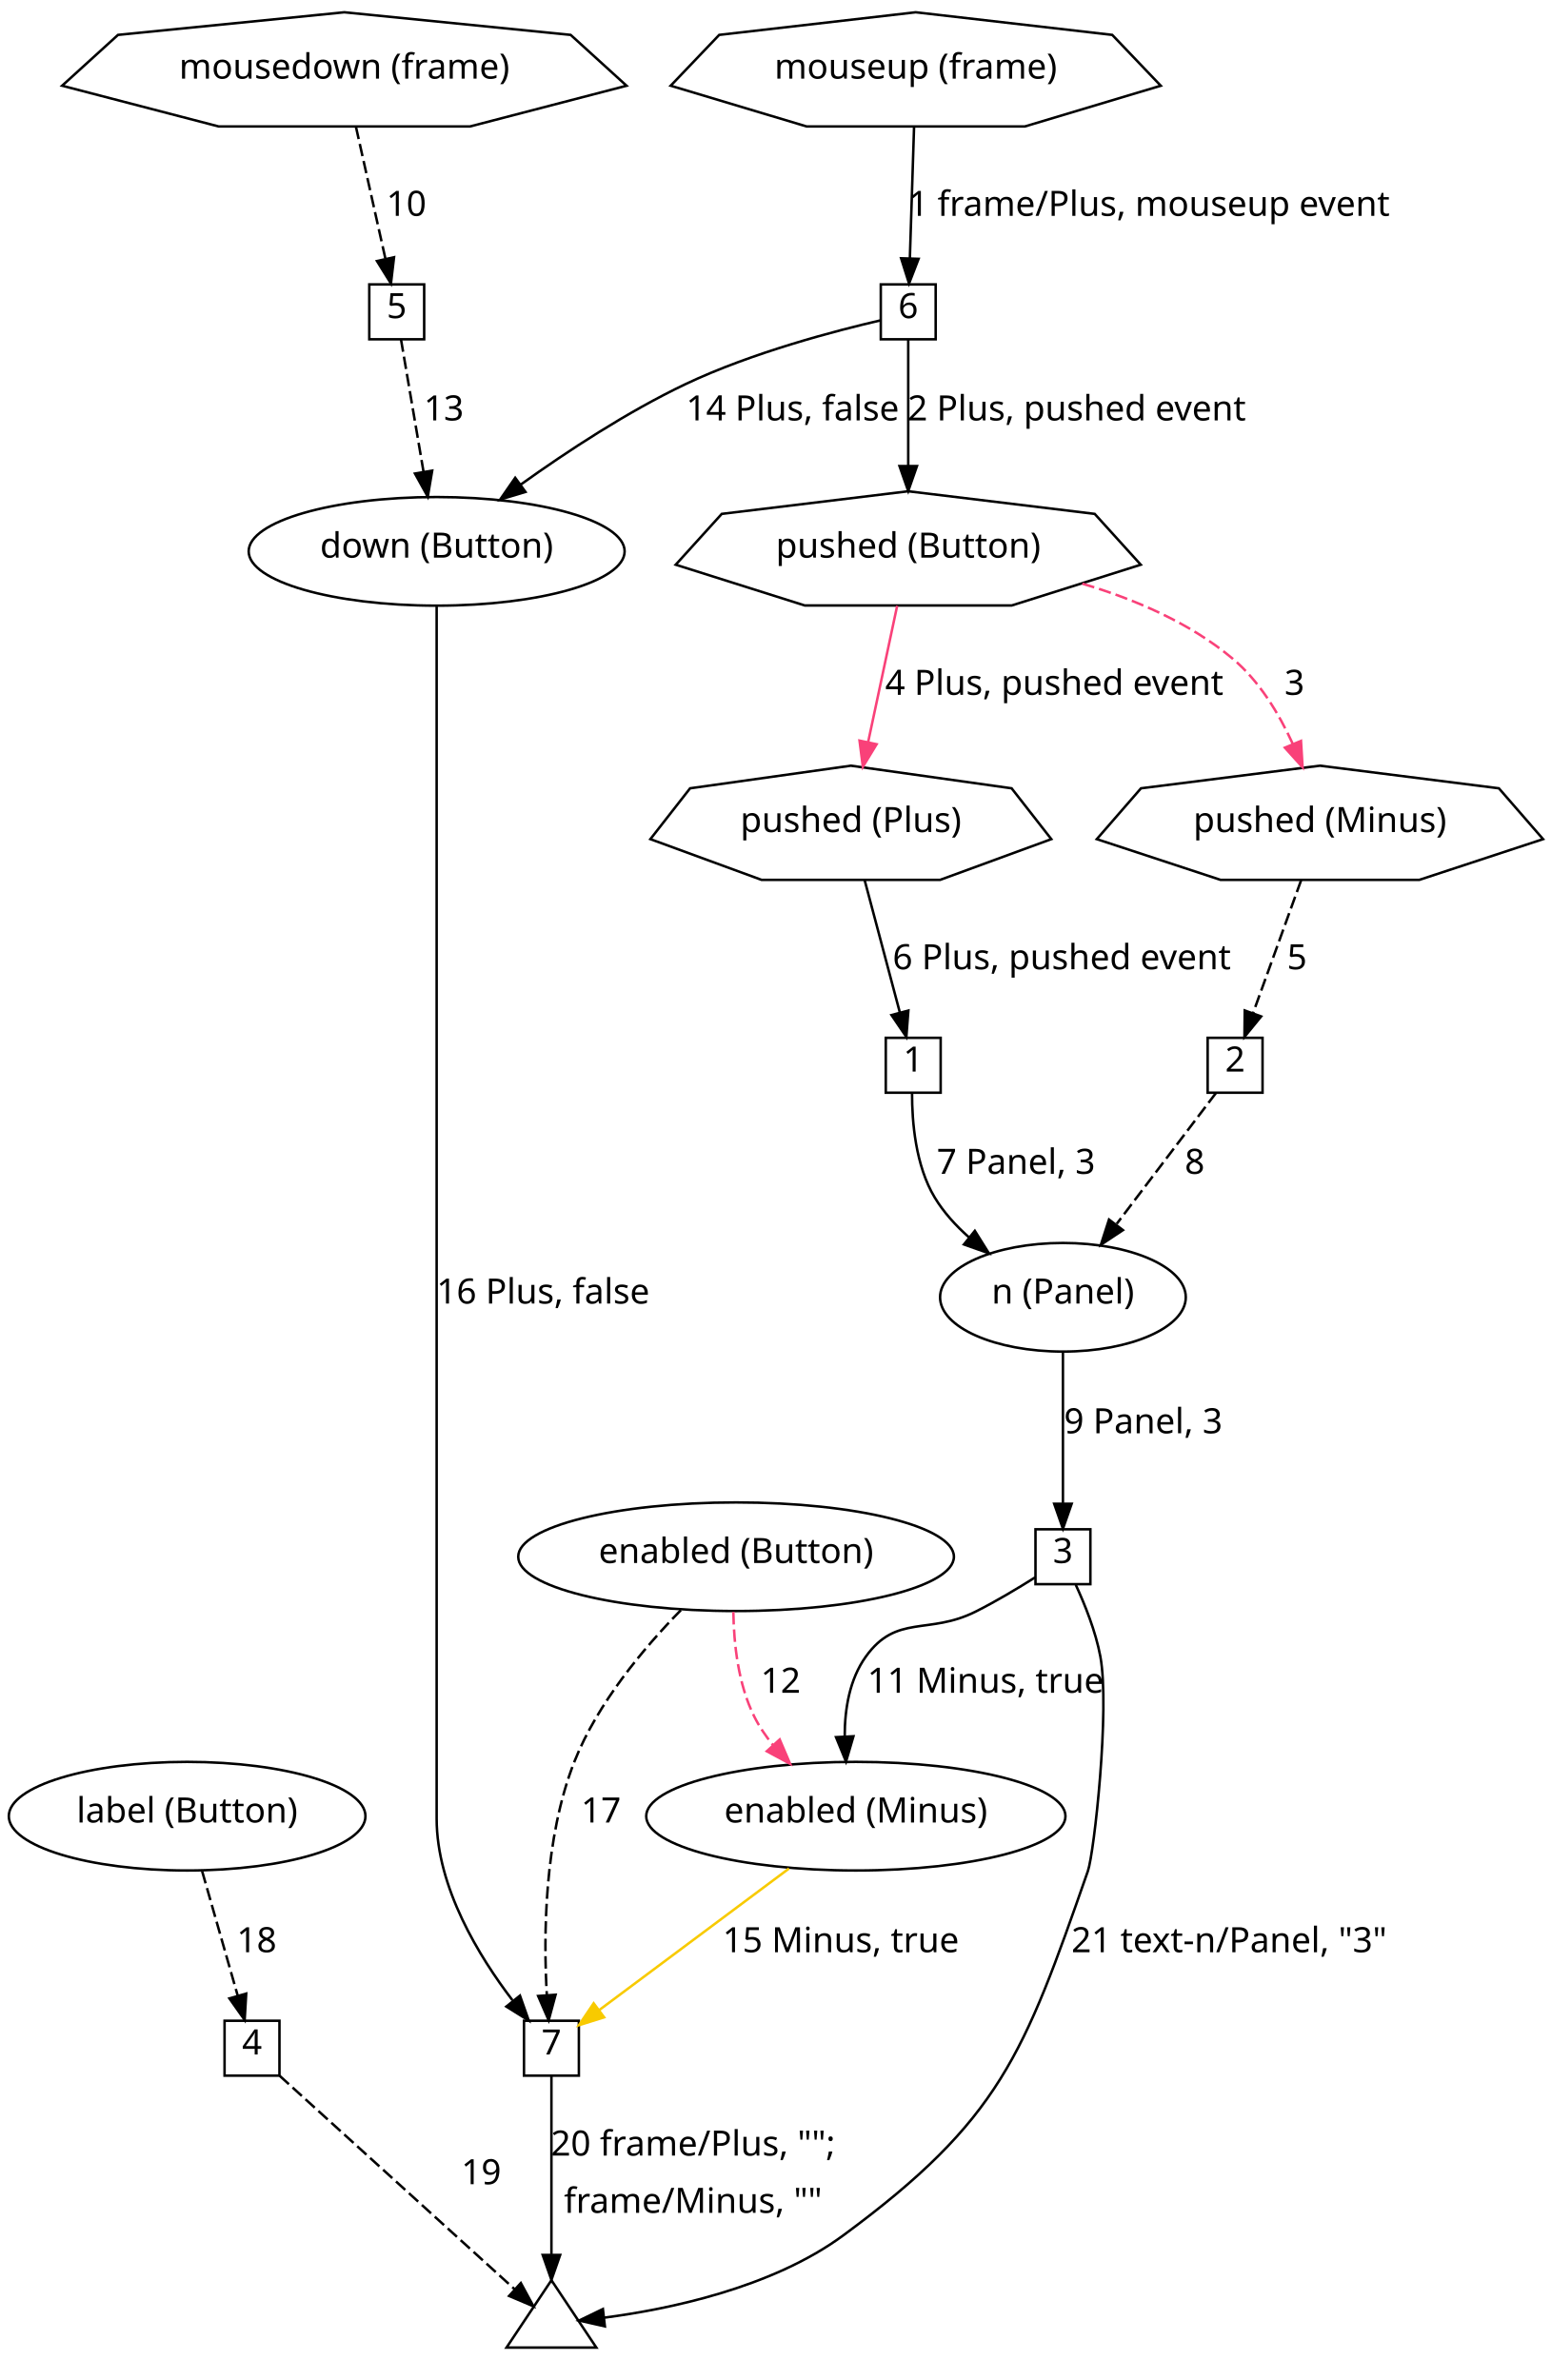
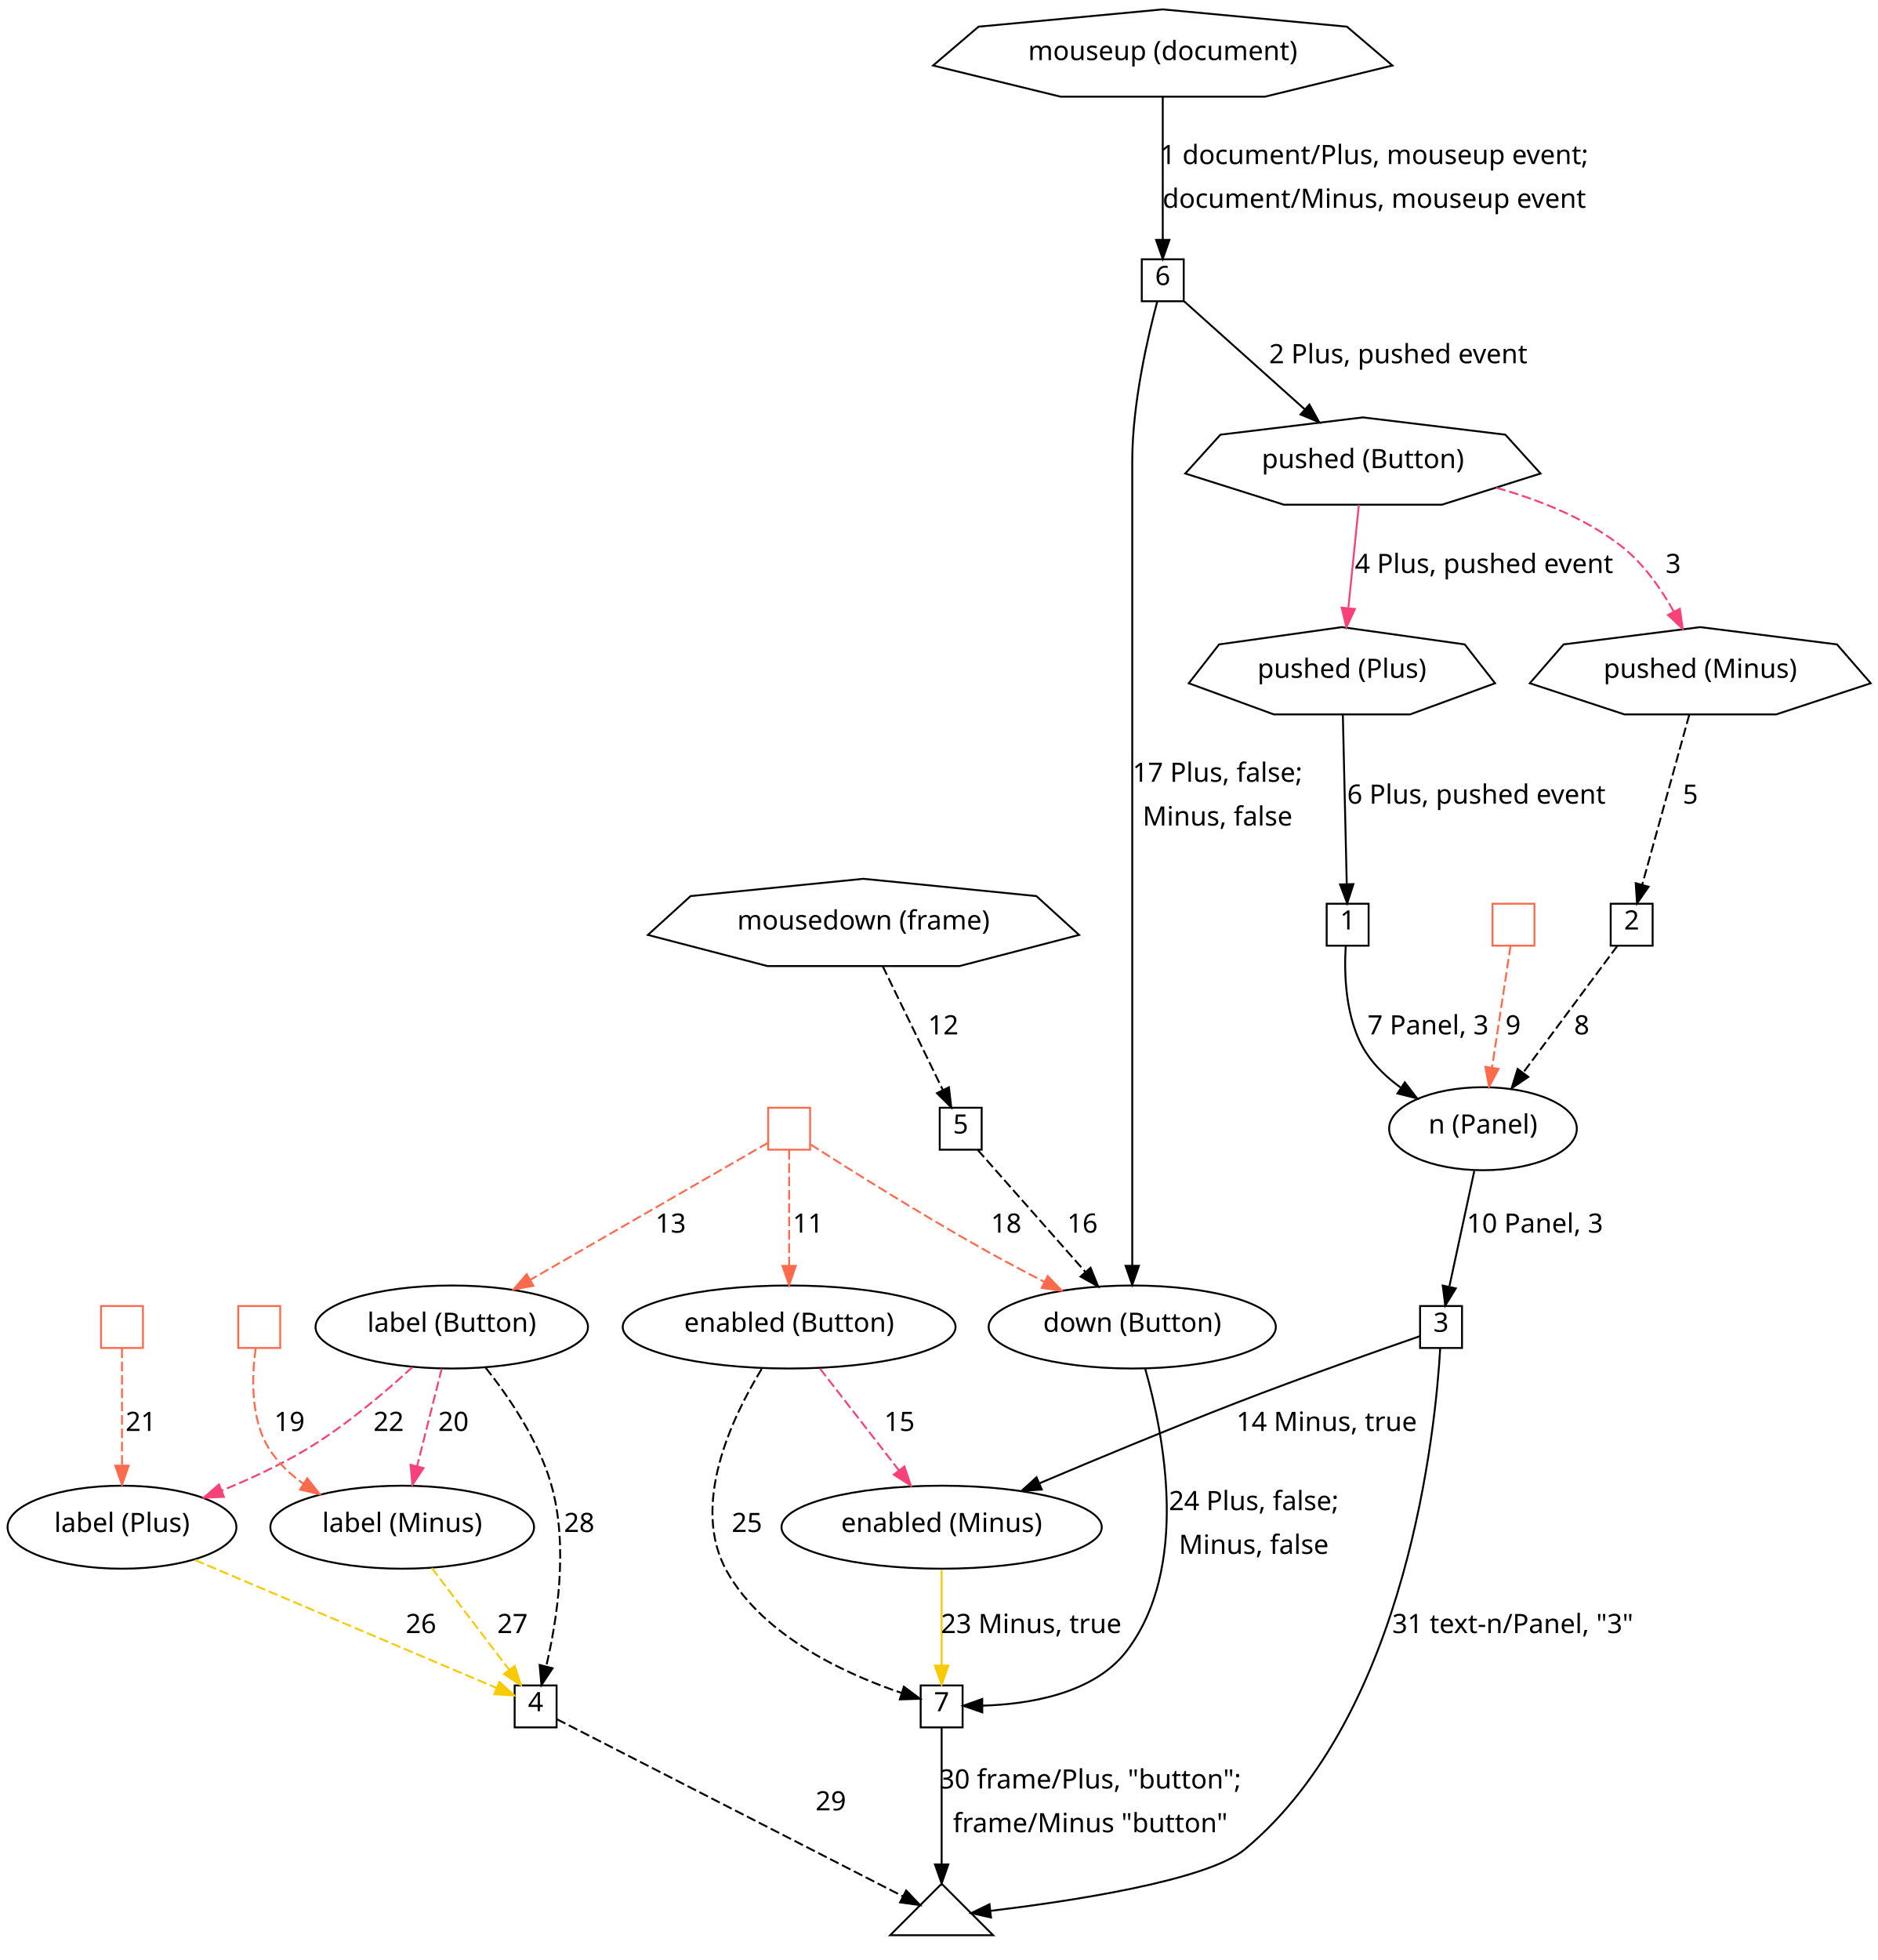
- <svg xmlns="http://www.w3.org/2000/svg" width="622pt" height="954pt" viewBox="0.00 0.00 622.00 954.00">
-   <g id="graph0" class="graph" transform="scale(1 1) rotate(0) translate(4 950)">
-     <polygon fill="white" stroke="white" points="-4,4 -4,-950 618,-950 618,4 -4,4" />
+ <svg xmlns="http://www.w3.org/2000/svg" width="985pt" height="1028pt" viewBox="0.00 0.00 985.00 1028.00">
+   <g id="graph0" class="graph" transform="scale(1 1) rotate(0) translate(4 1024)">
+     <polygon fill="white" stroke="white" points="-4,4 -4,-1024 981,-1024 981,4 -4,4" />
    <g id="node1" class="node">
-       <polygon fill="none" stroke="black" points="217,-36 199,-9 235,-9 217,-36" />
+       <polygon fill="none" stroke="black" points="490,-36 463,-9 517,-9 490,-36" />
    </g>
    <g id="node2" class="node">
-       <polygon fill="none" stroke="black" points="108,-140 86,-140 86,-118 108,-118 108,-140" />
-       <text text-anchor="middle" x="97" y="-126.474" font-family="Avenir Next" font-size="14.00">4</text>
+       <polygon fill="none" stroke="#ff6a4d" points="421,-443 399,-443 399,-421 421,-421 421,-443" />
+     </g>
+     <g id="node3" class="node">
+       <ellipse fill="none" stroke="black" cx="233" cy="-328" rx="71.467" ry="21.769" />
+       <text text-anchor="middle" x="233" y="-325.474" font-family="Avenir Next" font-size="14.00">label (Button)</text>
+     </g>
+     <g id="edge13" class="edge">
+       <path fill="none" stroke="#ff6a4d" stroke-dasharray="5,2" d="M398.928,-424.619C374.512,-410.55 314.991,-376.249 274.295,-352.797" />
+       <polygon fill="#ff6a4d" stroke="#ff6a4d" points="275.82,-349.636 265.408,-347.676 272.325,-355.701 275.82,-349.636" />
+       <text text-anchor="middle" x="347.87" y="-377.474" font-family="Avenir Next" font-size="14.00"> 13</text>
+     </g>
+     <g id="node4" class="node">
+       <ellipse fill="none" stroke="black" cx="410" cy="-328" rx="87.305" ry="21.769" />
+       <text text-anchor="middle" x="410" y="-325.474" font-family="Avenir Next" font-size="14.00">enabled (Button)</text>
+     </g>
+     <g id="edge11" class="edge">
+       <path fill="none" stroke="#ff6a4d" stroke-dasharray="5,2" d="M410,-420.847C410,-406.858 410,-381.037 410,-360.327" />
+       <polygon fill="#ff6a4d" stroke="#ff6a4d" points="413.5,-360.053 410,-350.053 406.5,-360.053 413.5,-360.053" />
+       <text text-anchor="middle" x="419.87" y="-377.474" font-family="Avenir Next" font-size="14.00"> 11</text>
+     </g>
+     <g id="node5" class="node">
+       <ellipse fill="none" stroke="black" cx="590" cy="-328" rx="75.338" ry="21.769" />
+       <text text-anchor="middle" x="590" y="-325.474" font-family="Avenir Next" font-size="14.00">down (Button)</text>
+     </g>
+     <g id="edge18" class="edge">
+       <path fill="none" stroke="#ff6a4d" stroke-dasharray="5,2" d="M421.289,-423.714C440.097,-411.667 479.151,-387.035 513.26,-368 523.052,-362.536 533.696,-356.924 543.852,-351.721" />
+       <polygon fill="#ff6a4d" stroke="#ff6a4d" points="545.671,-354.723 553.002,-347.074 542.502,-348.482 545.671,-354.723" />
+       <text text-anchor="middle" x="523.87" y="-377.474" font-family="Avenir Next" font-size="14.00"> 18</text>
+     </g>
+     <g id="node6" class="node">
+       <polygon fill="none" stroke="black" points="288,-140 266,-140 266,-118 288,-118 288,-140" />
+       <text text-anchor="middle" x="277" y="-126.474" font-family="Avenir Next" font-size="14.00">4</text>
+     </g>
+     <g id="edge28" class="edge">
+       <path fill="none" stroke="#000000" stroke-dasharray="5,2" d="M250.777,-306.664C263.051,-291.201 278.32,-268.77 285,-246 294.566,-213.392 288.092,-173.509 282.537,-150.019" />
+       <polygon fill="#000000" stroke="#000000" points="285.892,-149.014 280.034,-140.186 279.109,-150.74 285.892,-149.014" />
+       <text text-anchor="middle" x="299.87" y="-220.474" font-family="Avenir Next" font-size="14.00"> 28</text>
+     </g>
+     <g id="node14" class="node">
+       <ellipse fill="none" stroke="black" cx="60" cy="-223" rx="60.035" ry="21.769" />
+       <text text-anchor="middle" x="60" y="-220.474" font-family="Avenir Next" font-size="14.00">label (Plus)</text>
+     </g>
+     <g id="edge22" class="edge">
+       <path fill="none" stroke="#f94179" stroke-dasharray="5,2" d="M212.361,-306.956C197.767,-293.547 177.266,-276.193 157,-264 143.172,-255.68 127.297,-248.328 112.449,-242.271" />
+       <polygon fill="#f94179" stroke="#f94179" points="113.458,-238.906 102.872,-238.48 110.882,-245.415 113.458,-238.906" />
+       <text text-anchor="middle" x="199.87" y="-273.474" font-family="Avenir Next" font-size="14.00"> 22</text>
+     </g>
+     <g id="node16" class="node">
+       <ellipse fill="none" stroke="black" cx="207" cy="-223" rx="69.175" ry="21.769" />
+       <text text-anchor="middle" x="207" y="-220.474" font-family="Avenir Next" font-size="14.00">label (Minus)</text>
+     </g>
+     <g id="edge20" class="edge">
+       <path fill="none" stroke="#f94179" stroke-dasharray="5,2" d="M227.739,-306.156C224.028,-291.455 218.994,-271.514 214.815,-254.959" />
+       <polygon fill="#f94179" stroke="#f94179" points="218.184,-254.005 212.343,-245.166 211.397,-255.719 218.184,-254.005" />
+       <text text-anchor="middle" x="233.87" y="-273.474" font-family="Avenir Next" font-size="14.00"> 20</text>
+     </g>
+     <g id="node12" class="node">
+       <polygon fill="none" stroke="black" points="501,-140 479,-140 479,-118 501,-118 501,-140" />
+       <text text-anchor="middle" x="490" y="-126.474" font-family="Avenir Next" font-size="14.00">7</text>
+     </g>
+     <g id="edge25" class="edge">
+       <path fill="none" stroke="#000000" stroke-dasharray="5,2" d="M395.59,-306.007C379.547,-279.791 358.224,-234.226 377.26,-200 396.834,-164.806 442.239,-145.038 469.074,-136.038" />
+       <polygon fill="#000000" stroke="#000000" points="470.19,-139.356 478.676,-133.012 468.086,-132.68 470.19,-139.356" />
+       <text text-anchor="middle" x="387.87" y="-220.474" font-family="Avenir Next" font-size="14.00"> 25</text>
+     </g>
+     <g id="node24" class="node">
+       <ellipse fill="none" stroke="black" cx="490" cy="-223" rx="84.014" ry="21.769" />
+       <text text-anchor="middle" x="490" y="-220.474" font-family="Avenir Next" font-size="14.00">enabled (Minus)</text>
+     </g>
+     <g id="edge15" class="edge">
+       <path fill="none" stroke="#f94179" stroke-dasharray="5,2" d="M426.189,-306.156C438.117,-290.799 454.486,-269.724 467.659,-252.765" />
+       <polygon fill="#f94179" stroke="#f94179" points="470.465,-254.857 473.835,-244.813 464.937,-250.563 470.465,-254.857" />
+       <text text-anchor="middle" x="467.87" y="-273.474" font-family="Avenir Next" font-size="14.00"> 15</text>
+     </g>
+     <g id="edge24" class="edge">
+       <path fill="none" stroke="#000000" d="M596.816,-306.001C606.665,-271.283 620.284,-201.443 587,-158 569.411,-135.043 534.199,-130.047 511.389,-129.396" />
+       <polygon fill="#000000" stroke="#000000" points="511.329,-125.896 501.319,-129.366 511.308,-132.896 511.329,-125.896" />
+       <text text-anchor="middle" x="653.758" y="-231.949" font-family="Avenir Next" font-size="14.00"> 24 Plus, false;</text>
+       <text text-anchor="middle" x="653.758" y="-209" font-family="Avenir Next" font-size="14.00"> Minus, false</text>
+     </g>
+     <g id="edge29" class="edge">
+       <path fill="none" stroke="#000000" stroke-dasharray="5,2" d="M288.152,-122.293C322.292,-104.823 425.726,-51.892 469.78,-29.347" />
+       <polygon fill="#000000" stroke="#000000" points="471.394,-32.453 478.702,-24.782 468.205,-26.222 471.394,-32.453" />
+       <text text-anchor="middle" x="431.87" y="-74.474" font-family="Avenir Next" font-size="14.00"> 29</text>
+     </g>
+     <g id="node7" class="node">
+       <polygon fill="none" stroke="black" points="511,-443 489,-443 489,-421 511,-421 511,-443" />
+       <text text-anchor="middle" x="500" y="-429.474" font-family="Avenir Next" font-size="14.00">5</text>
+     </g>
+     <g id="edge16" class="edge">
+       <path fill="none" stroke="#000000" stroke-dasharray="5,2" d="M508.959,-420.847C521.969,-406.102 546.579,-378.211 565.28,-357.016" />
+       <polygon fill="#000000" stroke="#000000" points="568.13,-359.077 572.121,-349.262 562.881,-354.445 568.13,-359.077" />
+       <text text-anchor="middle" x="563.87" y="-377.474" font-family="Avenir Next" font-size="14.00"> 16</text>
+     </g>
+     <g id="node8" class="node">
+       <polygon fill="none" stroke="black" points="562.108,-533.641 539.706,-554.014 449,-563.081 358.294,-554.014 335.892,-533.641 398.662,-517.304 499.338,-517.304 562.108,-533.641" />
+       <text text-anchor="middle" x="449" y="-536.474" font-family="Avenir Next" font-size="14.00">mousedown (frame)</text>
+     </g>
+     <g id="edge12" class="edge">
+       <path fill="none" stroke="#000000" stroke-dasharray="5,2" d="M459.076,-517.255C468.236,-498.395 481.651,-470.778 490.596,-452.362" />
+       <polygon fill="#000000" stroke="#000000" points="493.829,-453.716 495.05,-443.192 487.532,-450.658 493.829,-453.716" />
+       <text text-anchor="middle" x="490.87" y="-481.474" font-family="Avenir Next" font-size="14.00"> 12</text>
+     </g>
+     <g id="node9" class="node">
+       <polygon fill="none" stroke="black" points="617,-888 595,-888 595,-866 617,-866 617,-888" />
+       <text text-anchor="middle" x="606" y="-874.474" font-family="Avenir Next" font-size="14.00">6</text>
+     </g>
+     <g id="edge17" class="edge">
+       <path fill="none" stroke="#000000" d="M603.14,-865.941C598.537,-848.844 590,-812.956 590,-782 590,-782 590,-782 590,-431 590,-407.283 590,-380.465 590,-360.281" />
+       <polygon fill="#000000" stroke="#000000" points="593.5,-360.098 590,-350.098 586.5,-360.098 593.5,-360.098" />
+       <text text-anchor="middle" x="634.758" y="-613.949" font-family="Avenir Next" font-size="14.00"> 17 Plus, false;</text>
+       <text text-anchor="middle" x="634.758" y="-591" font-family="Avenir Next" font-size="14.00"> Minus, false</text>
+     </g>
+     <g id="node11" class="node">
+       <polygon fill="none" stroke="black" points="804.194,-775.641 785.736,-796.014 711,-805.081 636.264,-796.014 617.806,-775.641 669.525,-759.304 752.475,-759.304 804.194,-775.641" />
+       <text text-anchor="middle" x="711" y="-778.474" font-family="Avenir Next" font-size="14.00">pushed (Button)</text>
+     </g>
+     <g id="edge2" class="edge">
+       <path fill="none" stroke="#000000" d="M617.237,-865.94C632.22,-852.526 659.318,-828.268 680.542,-809.267" />
+       <polygon fill="#000000" stroke="#000000" points="682.947,-811.812 688.063,-802.534 678.278,-806.597 682.947,-811.812" />
+       <text text-anchor="middle" x="729.543" y="-833.474" font-family="Avenir Next" font-size="14.00"> 2 Plus, pushed event</text>
+     </g>
+     <g id="node10" class="node">
+       <polygon fill="none" stroke="black" points="726.496,-989.641 702.631,-1010.01 606,-1019.08 509.369,-1010.01 485.504,-989.641 552.374,-973.304 659.626,-973.304 726.496,-989.641" />
+       <text text-anchor="middle" x="606" y="-992.474" font-family="Avenir Next" font-size="14.00">mouseup (document)</text>
+     </g>
+     <g id="edge1" class="edge">
+       <path fill="none" stroke="#000000" d="M606,-973.262C606,-952.05 606,-919.307 606,-898.267" />
+       <polygon fill="#000000" stroke="#000000" points="609.5,-898.193 606,-888.193 602.5,-898.193 609.5,-898.193" />
+       <text text-anchor="middle" x="716.992" y="-937.949" font-family="Avenir Next" font-size="14.00"> 1 document/Plus, mouseup event;</text>
+       <text text-anchor="middle" x="716.992" y="-915" font-family="Avenir Next" font-size="14.00"> document/Minus, mouseup event</text>
+     </g>
+     <g id="node20" class="node">
+       <polygon fill="none" stroke="black" points="780.345,-665.641 764.432,-686.014 700,-695.081 635.568,-686.014 619.655,-665.641 664.243,-649.304 735.757,-649.304 780.345,-665.641" />
+       <text text-anchor="middle" x="700" y="-668.474" font-family="Avenir Next" font-size="14.00">pushed (Plus)</text>
+     </g>
+     <g id="edge4" class="edge">
+       <path fill="none" stroke="#f94179" d="M708.879,-759.177C707.328,-743.948 705.192,-722.973 703.403,-705.413" />
+       <polygon fill="#f94179" stroke="#f94179" points="706.838,-704.597 702.343,-695.003 699.874,-705.306 706.838,-704.597" />
+       <text text-anchor="middle" x="774.543" y="-723.474" font-family="Avenir Next" font-size="14.00"> 4 Plus, pushed event</text>
+     </g>
+     <g id="node22" class="node">
+       <polygon fill="none" stroke="black" points="977.431,-665.641 959.718,-686.014 888,-695.081 816.282,-686.014 798.569,-665.641 848.199,-649.304 927.801,-649.304 977.431,-665.641" />
+       <text text-anchor="middle" x="888" y="-668.474" font-family="Avenir Next" font-size="14.00">pushed (Minus)</text>
+     </g>
+     <g id="edge3" class="edge">
+       <path fill="none" stroke="#f94179" stroke-dasharray="5,2" d="M781.002,-768.161C803.371,-761.897 827.184,-752.388 846,-738 857.778,-728.993 867.149,-715.665 874.024,-703.34" />
+       <polygon fill="#f94179" stroke="#f94179" points="877.27,-704.683 878.793,-694.198 871.064,-701.446 877.27,-704.683" />
+       <text text-anchor="middle" x="873.81" y="-723.474" font-family="Avenir Next" font-size="14.00"> 3</text>
+     </g>
+     <g id="edge30" class="edge">
+       <path fill="none" stroke="#000000" d="M490,-117.941C490,-101.835 490,-69.707 490,-46.42" />
+       <polygon fill="#000000" stroke="#000000" points="493.5,-46.121 490,-36.121 486.5,-46.121 493.5,-46.121" />
+       <text text-anchor="middle" x="567.987" y="-85.949" font-family="Avenir Next" font-size="14.00"> 30 frame/Plus, "button";</text>
+       <text text-anchor="middle" x="567.987" y="-63" font-family="Avenir Next" font-size="14.00">frame/Minus "button"</text>
+     </g>
+     <g id="node13" class="node">
+       <polygon fill="none" stroke="#ff6a4d" points="71,-339 49,-339 49,-317 71,-317 71,-339" />
+     </g>
+     <g id="edge21" class="edge">
+       <path fill="none" stroke="#ff6a4d" stroke-dasharray="5,2" d="M60,-316.747C60,-302.557 60,-276.308 60,-255.347" />
+       <polygon fill="#ff6a4d" stroke="#ff6a4d" points="63.5,-255.26 60,-245.26 56.5,-255.26 63.5,-255.26" />
+       <text text-anchor="middle" x="69.87" y="-273.474" font-family="Avenir Next" font-size="14.00"> 21</text>
+     </g>
+     <g id="edge26" class="edge">
+       <path fill="none" stroke="#f8ca00" stroke-dasharray="5,2" d="M98.296,-205.764C144.364,-186.233 220.024,-154.156 256.316,-138.769" />
+       <polygon fill="#f8ca00" stroke="#f8ca00" points="258.006,-141.854 265.847,-134.729 255.274,-135.41 258.006,-141.854" />
+       <text text-anchor="middle" x="216.87" y="-167.474" font-family="Avenir Next" font-size="14.00"> 26</text>
+     </g>
+     <g id="node15" class="node">
+       <polygon fill="none" stroke="#ff6a4d" points="143,-339 121,-339 121,-317 143,-317 143,-339" />
    </g>
    <g id="edge19" class="edge">
-       <path fill="none" stroke="black" stroke-dasharray="5,2" d="M108.074,-117.941C129.769,-98.235 177.871,-54.542 202.239,-32.408" />
-       <polygon fill="black" stroke="black" points="204.737,-34.867 209.786,-25.553 200.031,-29.686 204.737,-34.867" />
-       <text text-anchor="middle" x="188.87" y="-74.474" font-family="Avenir Next" font-size="14.00"> 19</text>
-     </g>
-     <g id="node3" class="node">
-       <ellipse fill="none" stroke="black" cx="71" cy="-222" rx="71.467" ry="21.769" />
-       <text text-anchor="middle" x="71" y="-219.474" font-family="Avenir Next" font-size="14.00">label (Button)</text>
-     </g>
-     <g id="edge18" class="edge">
-       <path fill="none" stroke="black" stroke-dasharray="5,2" d="M77.03,-199.894C81.328,-184.853 87.068,-164.763 91.291,-149.982" />
-       <polygon fill="black" stroke="black" points="94.674,-150.883 94.055,-140.306 87.943,-148.96 94.674,-150.883" />
-       <text text-anchor="middle" x="98.87" y="-167.474" font-family="Avenir Next" font-size="14.00"> 18</text>
-     </g>
-     <g id="node4" class="node">
-       <polygon fill="none" stroke="black" points="166,-836 144,-836 144,-814 166,-814 166,-836" />
-       <text text-anchor="middle" x="155" y="-822.474" font-family="Avenir Next" font-size="14.00">5</text>
-     </g>
-     <g id="node6" class="node">
-       <ellipse fill="none" stroke="black" cx="171" cy="-729" rx="75.338" ry="21.769" />
-       <text text-anchor="middle" x="171" y="-726.474" font-family="Avenir Next" font-size="14.00">down (Button)</text>
-     </g>
-     <g id="edge13" class="edge">
-       <path fill="none" stroke="black" stroke-dasharray="5,2" d="M156.712,-813.94C158.852,-801.371 162.612,-779.279 165.738,-760.914" />
-       <polygon fill="black" stroke="black" points="169.214,-761.351 167.442,-750.905 162.313,-760.176 169.214,-761.351" />
-       <text text-anchor="middle" x="173.87" y="-781.474" font-family="Avenir Next" font-size="14.00"> 13</text>
-     </g>
-     <g id="node5" class="node">
-       <polygon fill="none" stroke="black" points="247.108,-915.641 224.706,-936.014 134,-945.081 43.294,-936.014 20.892,-915.641 83.662,-899.304 184.338,-899.304 247.108,-915.641" />
-       <text text-anchor="middle" x="134" y="-918.474" font-family="Avenir Next" font-size="14.00">mousedown (frame)</text>
+       <path fill="none" stroke="#ff6a4d" stroke-dasharray="5,2" d="M130.118,-316.709C128.262,-303.426 127.008,-280.112 137.26,-264 141.838,-256.806 148.202,-250.767 155.24,-245.742" />
+       <polygon fill="#ff6a4d" stroke="#ff6a4d" points="157.208,-248.638 163.745,-240.301 153.435,-242.742 157.208,-248.638" />
+       <text text-anchor="middle" x="147.87" y="-273.474" font-family="Avenir Next" font-size="14.00"> 19</text>
+     </g>
+     <g id="edge27" class="edge">
+       <path fill="none" stroke="#f8ca00" stroke-dasharray="5,2" d="M222.535,-201.582C234.657,-185.651 251.345,-163.718 263.044,-148.342" />
+       <polygon fill="#f8ca00" stroke="#f8ca00" points="266.014,-150.22 269.283,-140.142 260.443,-145.981 266.014,-150.22" />
+       <text text-anchor="middle" x="264.87" y="-167.474" font-family="Avenir Next" font-size="14.00"> 27</text>
+     </g>
+     <g id="node17" class="node">
+       <polygon fill="none" stroke="#ff6a4d" points="801,-550 779,-550 779,-528 801,-528 801,-550" />
+     </g>
+     <g id="node18" class="node">
+       <ellipse fill="none" stroke="black" cx="774" cy="-432" rx="49.236" ry="21.769" />
+       <text text-anchor="middle" x="774" y="-429.474" font-family="Avenir Next" font-size="14.00">n (Panel)</text>
+     </g>
+     <g id="edge9" class="edge">
+       <path fill="none" stroke="#ff6a4d" stroke-dasharray="5,2" d="M788.466,-527.932C786.248,-513.375 782.049,-485.819 778.744,-464.131" />
+       <polygon fill="#ff6a4d" stroke="#ff6a4d" points="782.172,-463.396 777.206,-454.037 775.252,-464.45 782.172,-463.396" />
+       <text text-anchor="middle" x="789.81" y="-481.474" font-family="Avenir Next" font-size="14.00"> 9</text>
+     </g>
+     <g id="node23" class="node">
+       <polygon fill="none" stroke="black" points="763,-339 741,-339 741,-317 763,-317 763,-339" />
+       <text text-anchor="middle" x="752" y="-325.474" font-family="Avenir Next" font-size="14.00">3</text>
    </g>
    <g id="edge10" class="edge">
-       <path fill="none" stroke="black" stroke-dasharray="5,2" d="M138.661,-899.138C142.161,-883.47 146.931,-862.118 150.413,-846.53" />
-       <polygon fill="black" stroke="black" points="153.92,-846.885 152.685,-836.362 147.089,-845.359 153.92,-846.885" />
-       <text text-anchor="middle" x="158.87" y="-863.474" font-family="Avenir Next" font-size="14.00"> 10</text>
-     </g>
-     <g id="node10" class="node">
-       <polygon fill="none" stroke="black" points="228,-140 206,-140 206,-118 228,-118 228,-140" />
-       <text text-anchor="middle" x="217" y="-126.474" font-family="Avenir Next" font-size="14.00">7</text>
-     </g>
-     <g id="edge16" class="edge">
-       <path fill="none" stroke="black" d="M171,-706.892C171,-685.121 171,-650.188 171,-620 171,-620 171,-620 171,-221 171,-193.413 188.046,-165.692 201.384,-148.222" />
-       <polygon fill="black" stroke="black" points="204.39,-150.068 207.912,-140.076 198.927,-145.691 204.39,-150.068" />
-       <text text-anchor="middle" x="213.658" y="-427.474" font-family="Avenir Next" font-size="14.00"> 16 Plus, false</text>
-     </g>
-     <g id="node7" class="node">
-       <polygon fill="none" stroke="black" points="371,-836 349,-836 349,-814 371,-814 371,-836" />
-       <text text-anchor="middle" x="360" y="-822.474" font-family="Avenir Next" font-size="14.00">6</text>
+       <path fill="none" stroke="#000000" d="M769.442,-409.866C765.622,-392.155 760.201,-367.024 756.421,-349.495" />
+       <polygon fill="#000000" stroke="#000000" points="759.736,-348.265 754.206,-339.228 752.893,-349.741 759.736,-348.265" />
+       <text text-anchor="middle" x="801.253" y="-377.474" font-family="Avenir Next" font-size="14.00"> 10 Panel, 3</text>
+     </g>
+     <g id="node19" class="node">
+       <polygon fill="none" stroke="black" points="714,-550 692,-550 692,-528 714,-528 714,-550" />
+       <text text-anchor="middle" x="703" y="-536.474" font-family="Avenir Next" font-size="14.00">1</text>
+     </g>
+     <g id="edge7" class="edge">
+       <path fill="none" stroke="#000000" d="M701.984,-527.704C701.146,-513.886 701.536,-489.105 712.614,-472 717.301,-464.764 723.854,-458.613 730.946,-453.484" />
+       <polygon fill="#000000" stroke="#000000" points="732.986,-456.332 739.437,-447.928 729.153,-450.474 732.986,-456.332" />
+       <text text-anchor="middle" x="745.193" y="-481.474" font-family="Avenir Next" font-size="14.00"> 7 Panel, 3</text>
+     </g>
+     <g id="edge6" class="edge">
+       <path fill="none" stroke="#000000" d="M700.482,-649.113C701.045,-624.701 701.971,-584.57 702.53,-560.378" />
+       <polygon fill="#000000" stroke="#000000" points="706.033,-560.287 702.764,-550.209 699.035,-560.126 706.033,-560.287" />
+       <text text-anchor="middle" x="770.543" y="-602.474" font-family="Avenir Next" font-size="14.00"> 6 Plus, pushed event</text>
+     </g>
+     <g id="node21" class="node">
+       <polygon fill="none" stroke="black" points="863,-550 841,-550 841,-528 863,-528 863,-550" />
+       <text text-anchor="middle" x="852" y="-536.474" font-family="Avenir Next" font-size="14.00">2</text>
+     </g>
+     <g id="edge8" class="edge">
+       <path fill="none" stroke="#000000" stroke-dasharray="5,2" d="M844.521,-527.932C833.228,-512.73 811.404,-483.351 795.01,-461.283" />
+       <polygon fill="#000000" stroke="#000000" points="797.799,-459.168 789.026,-453.228 792.18,-463.342 797.799,-459.168" />
+       <text text-anchor="middle" x="825.81" y="-481.474" font-family="Avenir Next" font-size="14.00"> 8</text>
+     </g>
+     <g id="edge5" class="edge">
+       <path fill="none" stroke="#000000" stroke-dasharray="5,2" d="M882.216,-649.113C875.425,-624.59 864.242,-584.206 857.552,-560.051" />
+       <polygon fill="#000000" stroke="#000000" points="860.869,-558.913 854.827,-550.209 854.123,-560.781 860.869,-558.913" />
+       <text text-anchor="middle" x="882.81" y="-602.474" font-family="Avenir Next" font-size="14.00"> 5</text>
+     </g>
+     <g id="edge31" class="edge">
+       <path fill="none" stroke="#000000" d="M751.564,-316.825C749.241,-276.333 734.912,-125.384 649,-54 628.937,-37.329 555.149,-26.503 515.538,-21.76" />
+       <polygon fill="#000000" stroke="#000000" points="515.908,-18.28 505.572,-20.609 515.105,-25.233 515.908,-18.28" />
+       <text text-anchor="middle" x="789.608" y="-167.474" font-family="Avenir Next" font-size="14.00"> 31 text-n/Panel, "3"</text>
    </g>
    <g id="edge14" class="edge">
-       <path fill="none" stroke="black" d="M348.904,-821.586C331.638,-817.598 297.535,-808.782 270.684,-796 247.444,-784.937 223.329,-769.105 204.639,-755.72" />
-       <polygon fill="black" stroke="black" points="206.602,-752.82 196.456,-749.769 202.485,-758.481 206.602,-752.82" />
-       <text text-anchor="middle" x="313.658" y="-781.474" font-family="Avenir Next" font-size="14.00"> 14 Plus, false</text>
-     </g>
-     <g id="node9" class="node">
-       <polygon fill="none" stroke="black" points="453.194,-723.641 434.736,-744.014 360,-753.081 285.264,-744.014 266.806,-723.641 318.525,-707.304 401.475,-707.304 453.194,-723.641" />
-       <text text-anchor="middle" x="360" y="-726.474" font-family="Avenir Next" font-size="14.00">pushed (Button)</text>
-     </g>
-     <g id="edge2" class="edge">
-       <path fill="none" stroke="black" d="M360,-813.94C360,-801.904 360,-781.137 360,-763.272" />
-       <polygon fill="black" stroke="black" points="363.5,-763.176 360,-753.176 356.5,-763.176 363.5,-763.176" />
-       <text text-anchor="middle" x="427.543" y="-781.474" font-family="Avenir Next" font-size="14.00"> 2 Plus, pushed event</text>
-     </g>
-     <g id="node8" class="node">
-       <polygon fill="none" stroke="black" points="461.21,-915.641 441.758,-936.014 363,-945.081 284.242,-936.014 264.79,-915.641 319.293,-899.304 406.707,-899.304 461.21,-915.641" />
-       <text text-anchor="middle" x="363" y="-918.474" font-family="Avenir Next" font-size="14.00">mouseup (frame)</text>
-     </g>
-     <g id="edge1" class="edge">
-       <path fill="none" stroke="black" d="M362.334,-899.138C361.834,-883.47 361.153,-862.118 360.655,-846.53" />
-       <polygon fill="black" stroke="black" points="364.148,-846.246 360.331,-836.362 357.152,-846.469 364.148,-846.246" />
-       <text text-anchor="middle" x="456.542" y="-863.474" font-family="Avenir Next" font-size="14.00"> 1 frame/Plus, mouseup event</text>
-     </g>
-     <g id="node13" class="node">
-       <polygon fill="none" stroke="black" points="417.345,-613.641 401.432,-634.014 337,-643.081 272.568,-634.014 256.655,-613.641 301.243,-597.304 372.757,-597.304 417.345,-613.641" />
-       <text text-anchor="middle" x="337" y="-616.474" font-family="Avenir Next" font-size="14.00">pushed (Plus)</text>
-     </g>
-     <g id="edge4" class="edge">
-       <path fill="none" stroke="#f94179" d="M355.565,-707.177C352.27,-691.702 347.711,-670.293 343.935,-652.564" />
-       <polygon fill="#f94179" stroke="#f94179" points="347.324,-651.676 341.818,-642.624 340.478,-653.134 347.324,-651.676" />
-       <text text-anchor="middle" x="418.543" y="-671.474" font-family="Avenir Next" font-size="14.00"> 4 Plus, pushed event</text>
-     </g>
-     <g id="node16" class="node">
-       <polygon fill="none" stroke="black" points="614.431,-613.641 596.718,-634.014 525,-643.081 453.282,-634.014 435.569,-613.641 485.199,-597.304 564.801,-597.304 614.431,-613.641" />
-       <text text-anchor="middle" x="525" y="-616.474" font-family="Avenir Next" font-size="14.00">pushed (Minus)</text>
-     </g>
-     <g id="edge3" class="edge">
-       <path fill="none" stroke="#f94179" stroke-dasharray="5,2" d="M429.767,-716.04C450.852,-709.794 472.917,-700.326 490,-686 500.665,-677.057 508.538,-664.014 514.087,-651.88" />
-       <polygon fill="#f94179" stroke="#f94179" points="517.407,-653.014 518.048,-642.439 510.952,-650.306 517.407,-653.014" />
-       <text text-anchor="middle" x="514.81" y="-671.474" font-family="Avenir Next" font-size="14.00"> 3</text>
-     </g>
-     <g id="edge20" class="edge">
-       <path fill="none" stroke="black" d="M217,-117.941C217,-101.835 217,-69.707 217,-46.42" />
-       <polygon fill="black" stroke="black" points="220.5,-46.121 217,-36.121 213.5,-46.121 220.5,-46.121" />
-       <text text-anchor="middle" x="273.763" y="-85.949" font-family="Avenir Next" font-size="14.00"> 20 frame/Plus, "";</text>
-       <text text-anchor="middle" x="273.763" y="-63" font-family="Avenir Next" font-size="14.00"> frame/Minus, ""</text>
-     </g>
-     <g id="node11" class="node">
-       <ellipse fill="none" stroke="black" cx="291" cy="-326" rx="87.305" ry="21.769" />
-       <text text-anchor="middle" x="291" y="-323.474" font-family="Avenir Next" font-size="14.00">enabled (Button)</text>
-     </g>
-     <g id="edge17" class="edge">
-       <path fill="none" stroke="black" stroke-dasharray="5,2" d="M268.893,-304.609C254.044,-289.456 235.554,-267.427 226.26,-244 213.989,-213.069 213.816,-173.784 215.159,-150.336" />
-       <polygon fill="black" stroke="black" points="218.662,-150.43 215.895,-140.203 211.68,-149.923 218.662,-150.43" />
-       <text text-anchor="middle" x="236.87" y="-219.474" font-family="Avenir Next" font-size="14.00"> 17</text>
-     </g>
-     <g id="node18" class="node">
-       <ellipse fill="none" stroke="black" cx="339" cy="-222" rx="84.014" ry="21.769" />
-       <text text-anchor="middle" x="339" y="-219.474" font-family="Avenir Next" font-size="14.00">enabled (Minus)</text>
-     </g>
-     <g id="edge12" class="edge">
-       <path fill="none" stroke="#f94179" stroke-dasharray="5,2" d="M289.914,-303.847C290.094,-291.112 291.844,-274.917 298.26,-262 300.274,-257.944 302.891,-254.081 305.826,-250.473" />
-       <polygon fill="#f94179" stroke="#f94179" points="308.486,-252.75 312.65,-243.007 303.32,-248.027 308.486,-252.75" />
-       <text text-anchor="middle" x="308.87" y="-271.474" font-family="Avenir Next" font-size="14.00"> 12</text>
-     </g>
-     <g id="node12" class="node">
-       <polygon fill="none" stroke="black" points="373,-534 351,-534 351,-512 373,-512 373,-534" />
-       <text text-anchor="middle" x="362" y="-520.474" font-family="Avenir Next" font-size="14.00">1</text>
-     </g>
-     <g id="node14" class="node">
-       <ellipse fill="none" stroke="black" cx="422" cy="-430" rx="49.236" ry="21.769" />
-       <text text-anchor="middle" x="422" y="-427.474" font-family="Avenir Next" font-size="14.00">n (Panel)</text>
-     </g>
-     <g id="edge7" class="edge">
-       <path fill="none" stroke="black" d="M361.534,-511.658C361.507,-500.577 362.861,-482.85 370.614,-470 374.19,-464.073 379.035,-458.734 384.328,-454.045" />
-       <polygon fill="black" stroke="black" points="386.695,-456.634 392.307,-447.648 382.316,-451.172 386.695,-456.634" />
-       <text text-anchor="middle" x="403.193" y="-479.474" font-family="Avenir Next" font-size="14.00"> 7 Panel, 3</text>
-     </g>
-     <g id="edge6" class="edge">
-       <path fill="none" stroke="black" d="M342.548,-597.138C346.756,-581.318 352.505,-559.703 356.66,-544.078" />
-       <polygon fill="black" stroke="black" points="360.056,-544.926 359.244,-534.362 353.291,-543.127 360.056,-544.926" />
-       <text text-anchor="middle" x="421.543" y="-561.474" font-family="Avenir Next" font-size="14.00"> 6 Plus, pushed event</text>
-     </g>
-     <g id="node17" class="node">
-       <polygon fill="none" stroke="black" points="433,-337 411,-337 411,-315 433,-315 433,-337" />
-       <text text-anchor="middle" x="422" y="-323.474" font-family="Avenir Next" font-size="14.00">3</text>
-     </g>
-     <g id="edge9" class="edge">
-       <path fill="none" stroke="black" d="M422,-407.866C422,-390.155 422,-365.024 422,-347.495" />
-       <polygon fill="black" stroke="black" points="425.5,-347.228 422,-337.228 418.5,-347.228 425.5,-347.228" />
-       <text text-anchor="middle" x="454.193" y="-375.474" font-family="Avenir Next" font-size="14.00"> 9 Panel, 3</text>
-     </g>
-     <g id="node15" class="node">
-       <polygon fill="none" stroke="black" points="502,-534 480,-534 480,-512 502,-512 502,-534" />
-       <text text-anchor="middle" x="491" y="-520.474" font-family="Avenir Next" font-size="14.00">2</text>
-     </g>
-     <g id="edge8" class="edge">
-       <path fill="none" stroke="black" stroke-dasharray="5,2" d="M483.352,-511.914C473.824,-499.347 457.143,-477.348 443.578,-459.458" />
-       <polygon fill="black" stroke="black" points="446.045,-456.919 437.214,-451.065 440.467,-461.148 446.045,-456.919" />
-       <text text-anchor="middle" x="474.81" y="-479.474" font-family="Avenir Next" font-size="14.00"> 8</text>
-     </g>
-     <g id="edge5" class="edge">
-       <path fill="none" stroke="black" stroke-dasharray="5,2" d="M517.454,-597.138C511.732,-581.318 503.914,-559.703 498.262,-544.078" />
-       <polygon fill="black" stroke="black" points="501.441,-542.576 494.748,-534.362 494.858,-544.957 501.441,-542.576" />
-       <text text-anchor="middle" x="515.81" y="-561.474" font-family="Avenir Next" font-size="14.00"> 5</text>
-     </g>
-     <g id="edge21" class="edge">
-       <path fill="none" stroke="black" d="M427.156,-314.712C430.71,-307.02 435.119,-296.128 437,-286 440.874,-265.136 434.516,-207.21 432,-200 406.246,-126.214 396.91,-100.368 334,-54 305.139,-32.728 263.356,-24.287 238.315,-21.008" />
-       <polygon fill="black" stroke="black" points="238.428,-17.498 228.094,-19.837 237.631,-24.452 238.428,-17.498" />
-       <text text-anchor="middle" x="488.608" y="-167.474" font-family="Avenir Next" font-size="14.00"> 21 text-n/Panel, "3"</text>
-     </g>
-     <g id="edge11" class="edge">
-       <path fill="none" stroke="black" d="M410.896,-317.745C404.133,-313.478 395.236,-308.127 387,-304 368.122,-294.541 355.354,-303.148 343.032,-286 336.489,-276.894 334.532,-265.005 334.54,-254.012" />
-       <polygon fill="black" stroke="black" points="338.043,-254.033 335.064,-243.866 331.053,-253.672 338.043,-254.033" />
-       <text text-anchor="middle" x="390.984" y="-271.474" font-family="Avenir Next" font-size="14.00"> 11 Minus, true</text>
-     </g>
-     <g id="edge15" class="edge">
-       <path fill="none" stroke="#f8ca00" d="M312.227,-201.03C289.253,-183.894 256.703,-159.614 236.23,-144.344" />
-       <polygon fill="#f8ca00" stroke="#f8ca00" points="238.113,-141.382 228.005,-138.208 233.928,-146.993 238.113,-141.382" />
-       <text text-anchor="middle" x="332.984" y="-167.474" font-family="Avenir Next" font-size="14.00"> 15 Minus, true</text>
+       <path fill="none" stroke="#000000" d="M740.901,-323.185C721.262,-316.391 679.147,-301.629 644.032,-288 609.563,-274.622 571.16,-258.668 541.323,-246.036" />
+       <polygon fill="#000000" stroke="#000000" points="542.525,-242.744 531.952,-242.059 539.79,-249.188 542.525,-242.744" />
+       <text text-anchor="middle" x="691.984" y="-273.474" font-family="Avenir Next" font-size="14.00"> 14 Minus, true</text>
+     </g>
+     <g id="edge23" class="edge">
+       <path fill="none" stroke="#f8ca00" d="M490,-200.662C490,-185.604 490,-165.539 490,-150.639" />
+       <polygon fill="#f8ca00" stroke="#f8ca00" points="493.5,-150.419 490,-140.419 486.5,-150.419 493.5,-150.419" />
+       <text text-anchor="middle" x="536.984" y="-167.474" font-family="Avenir Next" font-size="14.00"> 23 Minus, true</text>
    </g>
  </g>
</svg>
